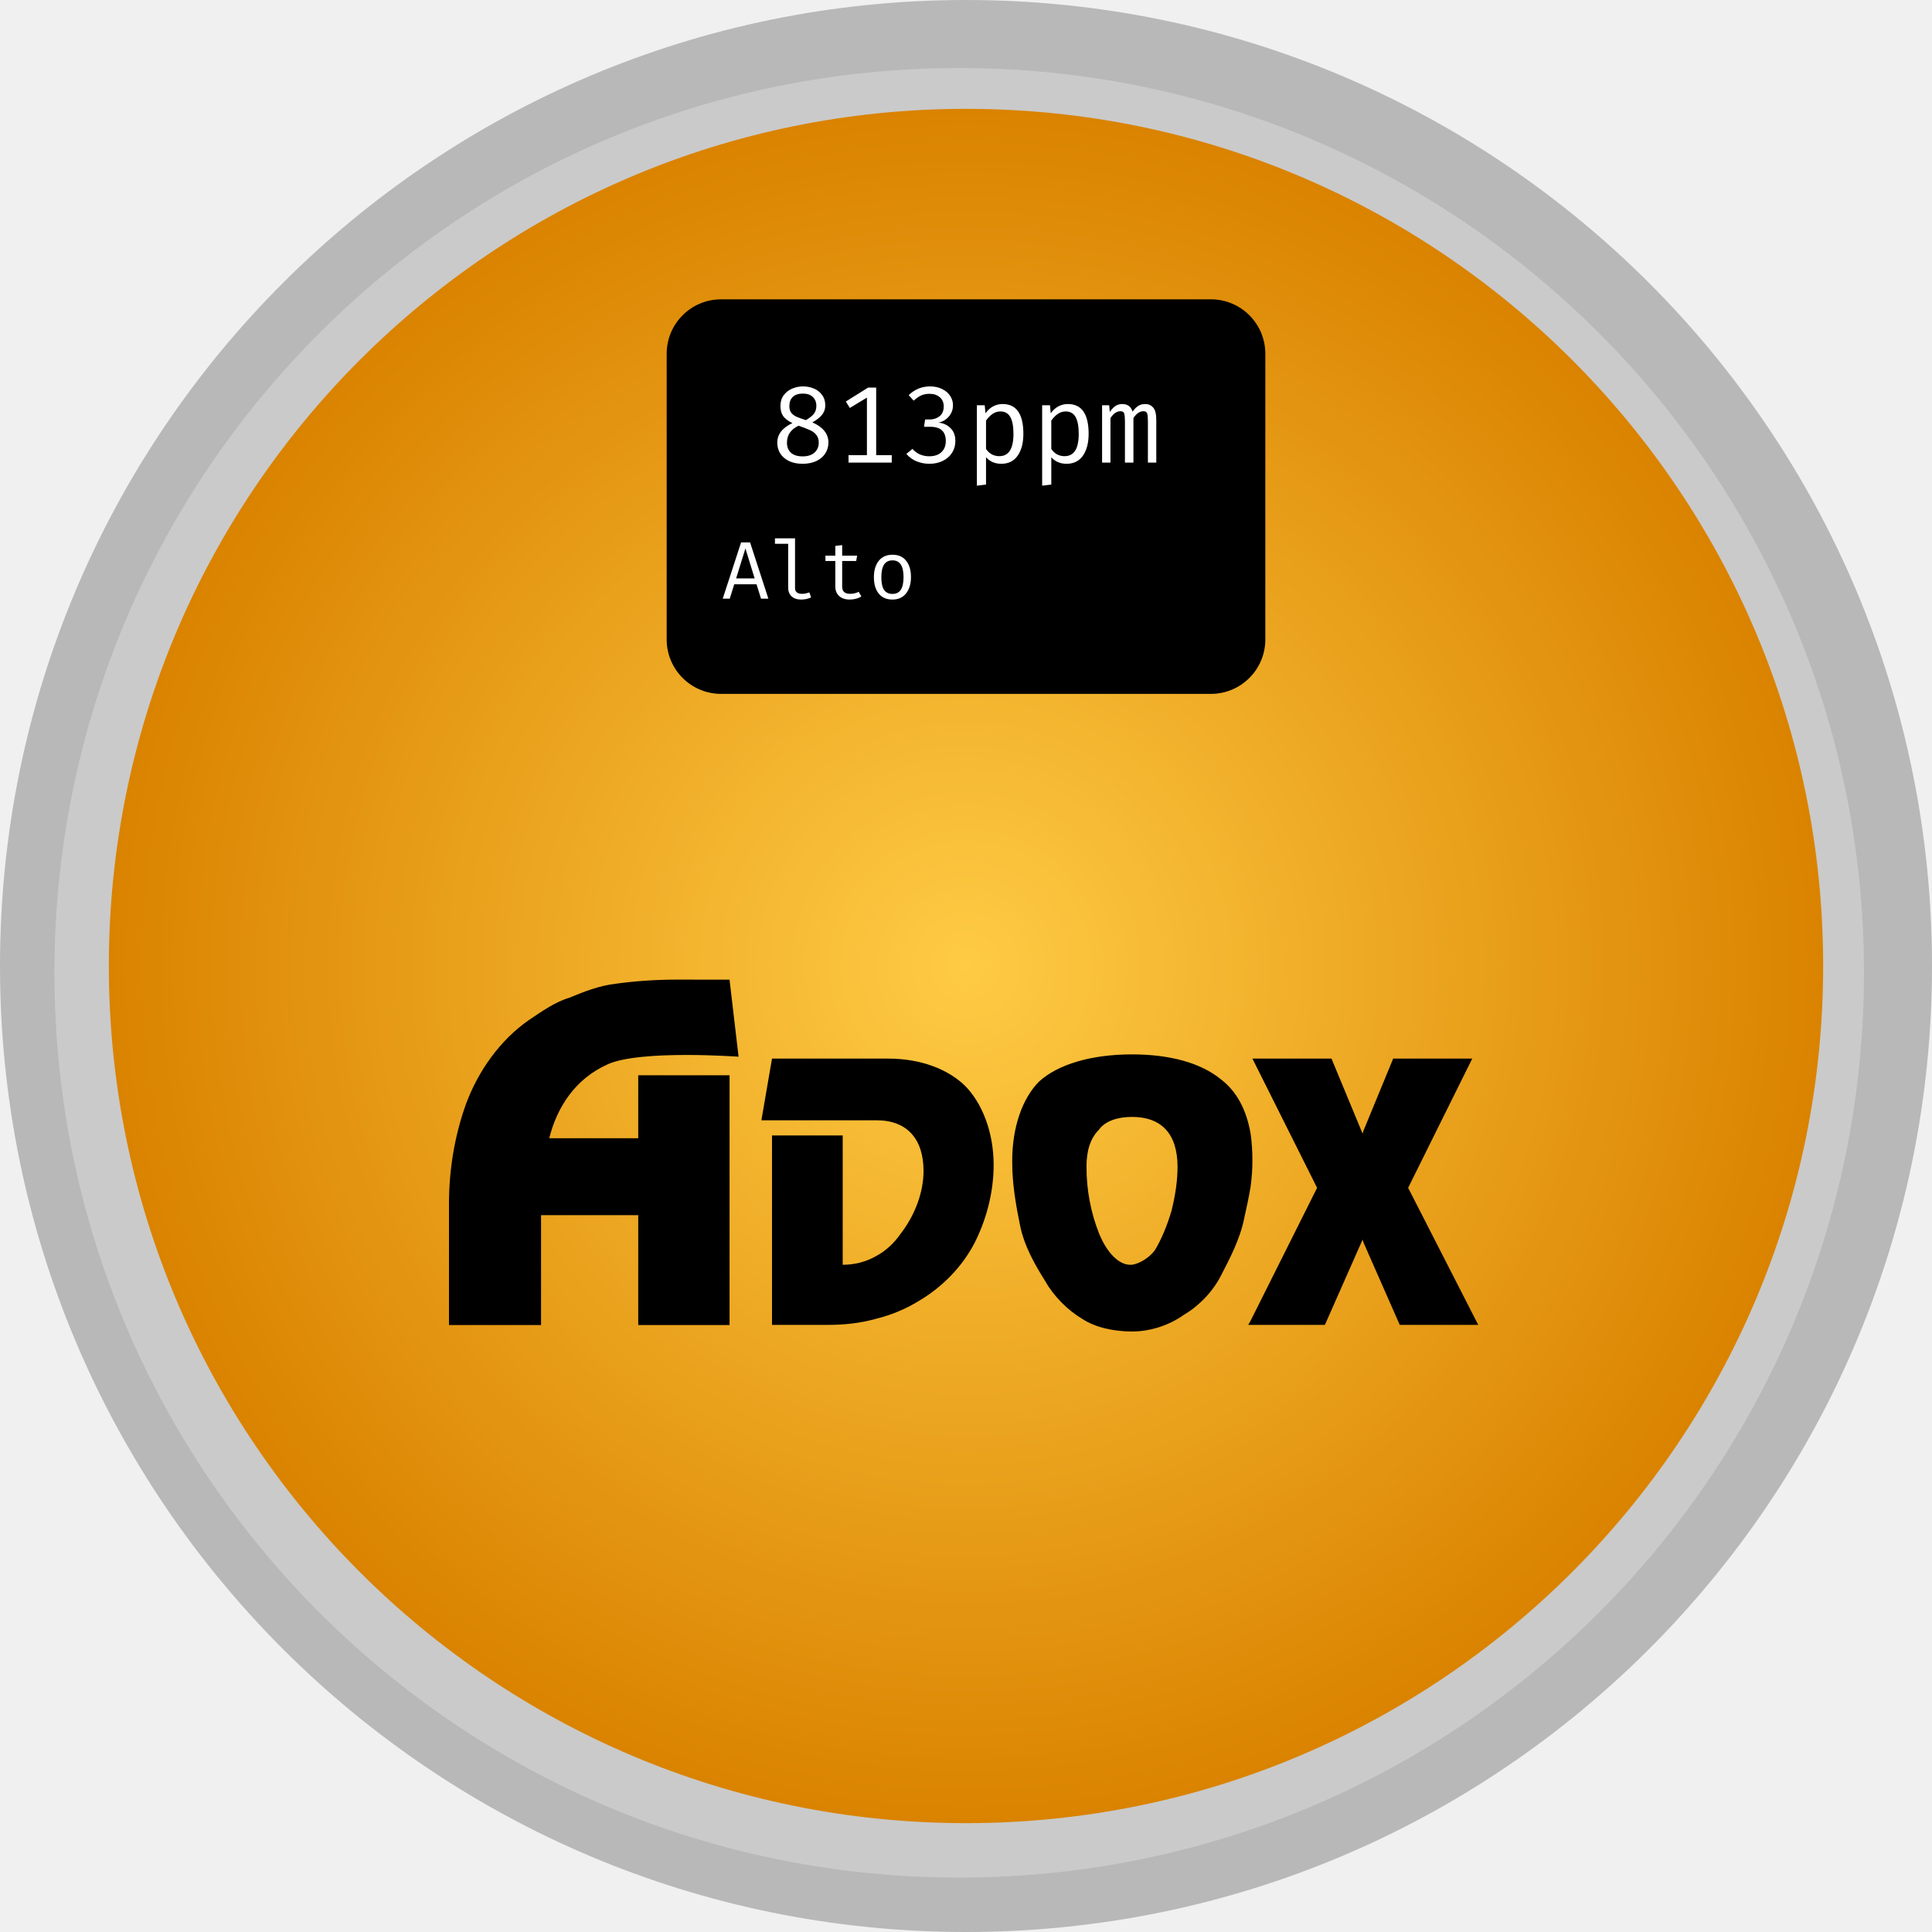
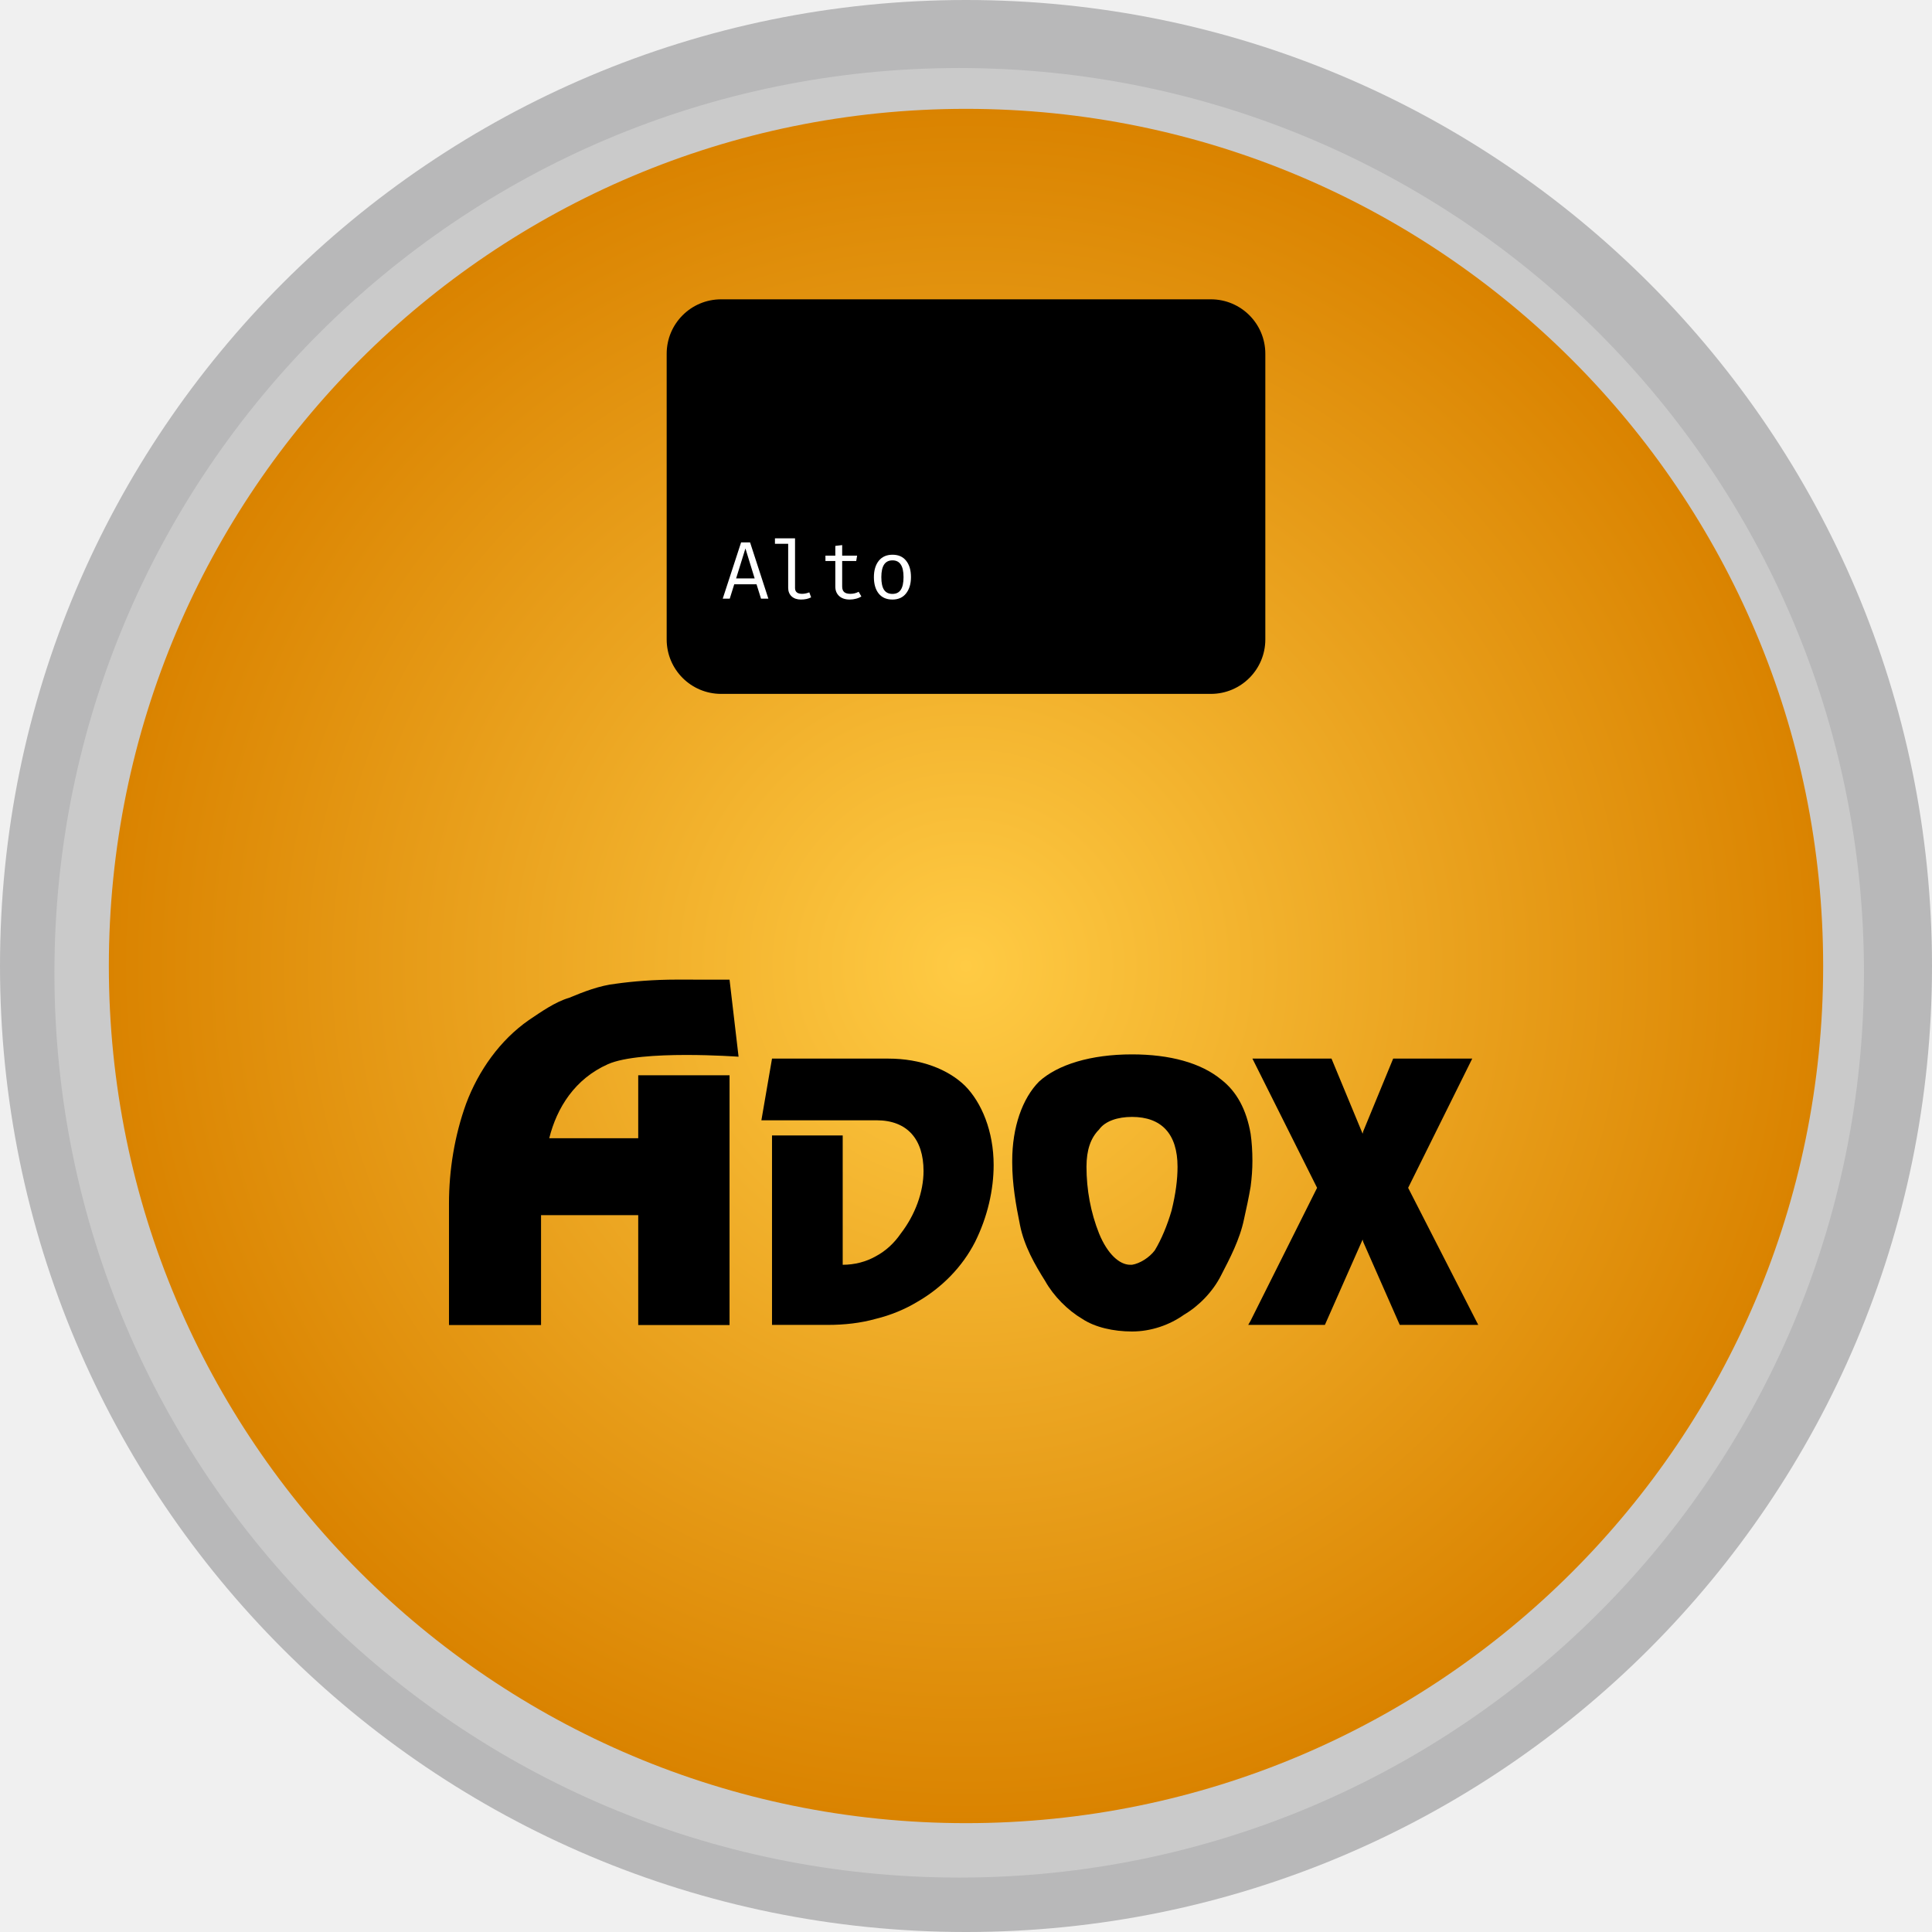
<svg xmlns="http://www.w3.org/2000/svg" width="142" height="142" viewBox="0 0 142 142" fill="none">
  <circle cx="71" cy="71" r="71" fill="#B8B8B9" />
  <circle cx="70.5" cy="71.5" r="66.5" fill="#CACACA" />
  <circle cx="71" cy="71" r="63" fill="url(#paint0_radial)" />
  <rect x="49" y="22" width="44" height="29" rx="4" fill="black" />
-   <path d="M60.657 29.8C60.657 30.061 60.577 30.291 60.417 30.488C60.257 30.685 60.02 30.872 59.705 31.048C60.079 31.203 60.369 31.405 60.577 31.656C60.785 31.907 60.889 32.195 60.889 32.52C60.889 32.819 60.812 33.088 60.657 33.328C60.503 33.568 60.281 33.755 59.993 33.888C59.705 34.021 59.372 34.088 58.993 34.088C58.609 34.088 58.276 34.021 57.993 33.888C57.711 33.749 57.495 33.563 57.345 33.328C57.201 33.093 57.129 32.829 57.129 32.536C57.129 31.923 57.5 31.443 58.241 31.096C57.937 30.952 57.713 30.784 57.569 30.592C57.431 30.395 57.361 30.144 57.361 29.84C57.361 29.525 57.444 29.259 57.609 29.04C57.775 28.821 57.983 28.661 58.233 28.56C58.489 28.453 58.748 28.4 59.009 28.4C59.292 28.4 59.559 28.451 59.809 28.552C60.06 28.653 60.263 28.811 60.417 29.024C60.577 29.232 60.657 29.491 60.657 29.8ZM58.017 29.848C58.017 30.051 58.063 30.213 58.153 30.336C58.249 30.453 58.375 30.549 58.529 30.624C58.684 30.693 58.919 30.779 59.233 30.88C59.505 30.72 59.7 30.565 59.817 30.416C59.94 30.261 60.001 30.067 60.001 29.832C60.001 29.555 59.913 29.336 59.737 29.176C59.567 29.011 59.324 28.928 59.009 28.928C58.695 28.928 58.449 29.008 58.273 29.168C58.103 29.328 58.017 29.555 58.017 29.848ZM60.177 32.536C60.177 32.301 60.119 32.112 60.001 31.968C59.884 31.819 59.729 31.701 59.537 31.616C59.351 31.531 59.071 31.421 58.697 31.288C58.127 31.555 57.841 31.971 57.841 32.536C57.841 32.851 57.94 33.099 58.137 33.28C58.335 33.456 58.62 33.544 58.993 33.544C59.367 33.544 59.657 33.451 59.865 33.264C60.073 33.077 60.177 32.835 60.177 32.536ZM65.542 33.456V34H62.366V33.456H63.718V29.224L62.462 29.984L62.166 29.512L63.806 28.488H64.398V33.456H65.542ZM68.355 28.4C68.691 28.4 68.987 28.464 69.243 28.592C69.499 28.715 69.697 28.883 69.835 29.096C69.974 29.304 70.043 29.533 70.043 29.784C70.043 30.104 69.939 30.384 69.731 30.624C69.523 30.859 69.27 31.005 68.971 31.064C69.318 31.091 69.611 31.221 69.851 31.456C70.097 31.691 70.219 32.011 70.219 32.416C70.219 32.731 70.139 33.016 69.979 33.272C69.819 33.528 69.593 33.728 69.299 33.872C69.011 34.016 68.68 34.088 68.307 34.088C67.982 34.088 67.667 34.027 67.363 33.904C67.064 33.781 66.817 33.6 66.619 33.36L67.067 32.992C67.216 33.168 67.398 33.304 67.611 33.4C67.83 33.491 68.056 33.536 68.291 33.536C68.675 33.536 68.974 33.437 69.187 33.24C69.406 33.037 69.515 32.763 69.515 32.416C69.515 31.717 69.134 31.368 68.371 31.368H67.915L67.995 30.832H68.323C68.611 30.832 68.856 30.752 69.059 30.592C69.262 30.427 69.363 30.187 69.363 29.872C69.363 29.579 69.264 29.352 69.067 29.192C68.875 29.027 68.627 28.944 68.323 28.944C68.094 28.944 67.888 28.984 67.707 29.064C67.531 29.144 67.347 29.272 67.155 29.448L66.787 29.04C67.235 28.613 67.758 28.4 68.355 28.4ZM73.688 29.696C74.707 29.696 75.216 30.427 75.216 31.888C75.216 32.555 75.077 33.088 74.8 33.488C74.523 33.888 74.12 34.088 73.592 34.088C73.133 34.088 72.76 33.928 72.472 33.608V35.616L71.8 35.696V29.784H72.376L72.432 30.376C72.587 30.157 72.771 29.989 72.984 29.872C73.203 29.755 73.437 29.696 73.688 29.696ZM73.528 30.24C73.315 30.24 73.117 30.304 72.936 30.432C72.76 30.56 72.605 30.72 72.472 30.912V33C72.584 33.165 72.723 33.296 72.888 33.392C73.059 33.483 73.243 33.528 73.44 33.528C73.792 33.528 74.053 33.395 74.224 33.128C74.4 32.856 74.488 32.443 74.488 31.888C74.488 31.333 74.411 30.92 74.256 30.648C74.101 30.376 73.859 30.24 73.528 30.24ZM78.485 29.696C79.504 29.696 80.013 30.427 80.013 31.888C80.013 32.555 79.874 33.088 79.597 33.488C79.32 33.888 78.917 34.088 78.389 34.088C77.93 34.088 77.557 33.928 77.269 33.608V35.616L76.597 35.696V29.784H77.173L77.229 30.376C77.383 30.157 77.567 29.989 77.781 29.872C77.999 29.755 78.234 29.696 78.485 29.696ZM78.325 30.24C78.112 30.24 77.914 30.304 77.733 30.432C77.557 30.56 77.402 30.72 77.269 30.912V33C77.381 33.165 77.519 33.296 77.685 33.392C77.856 33.483 78.04 33.528 78.237 33.528C78.589 33.528 78.85 33.395 79.021 33.128C79.197 32.856 79.285 32.443 79.285 31.888C79.285 31.333 79.207 30.92 79.053 30.648C78.898 30.376 78.656 30.24 78.325 30.24ZM84.17 29.696C84.41 29.696 84.604 29.781 84.754 29.952C84.908 30.117 84.986 30.421 84.986 30.864V34H84.37V30.976C84.37 30.683 84.351 30.485 84.314 30.384C84.276 30.277 84.186 30.224 84.042 30.224C83.77 30.224 83.524 30.392 83.306 30.728V34H82.682V30.976C82.682 30.683 82.663 30.485 82.626 30.384C82.588 30.277 82.498 30.224 82.354 30.224C82.082 30.224 81.836 30.392 81.618 30.728V34H81.002V29.784H81.522L81.57 30.28C81.698 30.093 81.831 29.949 81.97 29.848C82.114 29.747 82.284 29.696 82.482 29.696C82.876 29.696 83.13 29.883 83.242 30.256C83.37 30.075 83.506 29.936 83.65 29.84C83.794 29.744 83.967 29.696 84.17 29.696Z" fill="white" />
  <path d="M53.966 42.944L53.636 44H53.12L54.47 39.866H55.13L56.474 44H55.934L55.604 42.944H53.966ZM55.466 42.512L54.788 40.31L54.104 42.512H55.466ZM58.434 43.22C58.434 43.504 58.608 43.646 58.956 43.646C59.12 43.646 59.296 43.61 59.484 43.538L59.616 43.904C59.416 44.012 59.166 44.066 58.866 44.066C58.582 44.066 58.354 43.988 58.182 43.832C58.014 43.676 57.93 43.464 57.93 43.196V39.968H56.958V39.566H58.434V43.22ZM63.309 43.838C63.201 43.91 63.069 43.966 62.913 44.006C62.761 44.046 62.609 44.066 62.457 44.066C62.125 44.066 61.865 43.98 61.677 43.808C61.489 43.632 61.395 43.402 61.395 43.118V41.234H60.669V40.838H61.395V40.124L61.899 40.064V40.838H62.997L62.931 41.234H61.899V43.112C61.899 43.292 61.947 43.426 62.043 43.514C62.139 43.602 62.293 43.646 62.505 43.646C62.721 43.646 62.923 43.596 63.111 43.496L63.309 43.838ZM65.599 40.772C66.035 40.772 66.369 40.92 66.601 41.216C66.837 41.508 66.955 41.908 66.955 42.416C66.955 42.912 66.835 43.312 66.595 43.616C66.359 43.916 66.025 44.066 65.593 44.066C65.157 44.066 64.821 43.92 64.585 43.628C64.349 43.332 64.231 42.93 64.231 42.422C64.231 41.922 64.349 41.522 64.585 41.222C64.825 40.922 65.163 40.772 65.599 40.772ZM65.599 41.186C65.323 41.186 65.117 41.288 64.981 41.492C64.845 41.696 64.777 42.006 64.777 42.422C64.777 42.838 64.843 43.148 64.975 43.352C65.111 43.552 65.317 43.652 65.593 43.652C65.869 43.652 66.073 43.552 66.205 43.352C66.341 43.148 66.409 42.836 66.409 42.416C66.409 42 66.341 41.692 66.205 41.492C66.073 41.288 65.871 41.186 65.599 41.186Z" fill="white" />
  <path fill-rule="evenodd" clip-rule="evenodd" d="M91.919 97.069L91.743 97.379H97.378L100.152 91.104L100.196 91.281L102.881 97.379H108.649L103.497 87.304L108.208 77.806H102.397L100.196 83.151L100.152 83.328L97.863 77.806H92.051L96.805 87.304L91.919 97.069Z" fill="black" />
  <path fill-rule="evenodd" clip-rule="evenodd" d="M86.107 88.983C85.799 90.044 85.359 91.104 84.875 91.901C84.478 92.43 83.773 92.872 83.201 92.96H83.07C82.277 92.96 81.397 92.165 80.781 90.662C80.164 89.116 79.856 87.437 79.856 85.758C79.856 84.522 80.164 83.637 80.781 83.019C81.221 82.4 82.144 82.092 83.201 82.092C85.359 82.092 86.548 83.328 86.548 85.758C86.548 86.686 86.415 87.746 86.107 88.983ZM91.919 83.328C91.611 81.561 90.906 80.235 89.762 79.351C88.265 78.115 85.976 77.496 83.201 77.496C80.164 77.496 77.743 78.248 76.378 79.485C75.145 80.722 74.397 82.842 74.397 85.317V85.449C74.397 86.995 74.661 88.541 74.969 90.044C75.277 91.59 76.069 92.96 76.818 94.153C77.434 95.257 78.491 96.318 79.547 96.936C80.473 97.554 81.837 97.863 83.201 97.863C84.611 97.863 85.976 97.379 87.031 96.626C88.089 96.008 89.146 94.948 89.762 93.711C90.378 92.519 91.127 91.104 91.435 89.603C91.611 88.806 91.787 88.01 91.919 87.216C92.007 86.554 92.051 85.935 92.051 85.317C92.051 84.609 92.007 83.946 91.919 83.328Z" fill="black" />
  <path fill-rule="evenodd" clip-rule="evenodd" d="M64.43 82.34C66.675 82.34 67.879 83.726 67.879 86.067C67.879 87.614 67.263 89.293 66.208 90.662C65.723 91.368 65.107 91.944 64.358 92.341C63.654 92.739 62.817 92.96 61.938 92.96V83.456H56.742V97.379H60.836C62.069 97.379 63.258 97.245 64.358 96.936C65.459 96.671 66.516 96.229 67.396 95.699C69.245 94.639 70.743 93.093 71.667 91.281C72.591 89.425 73.032 87.437 73.032 85.626C73.032 83.151 72.15 81.031 70.918 79.794C69.685 78.601 67.704 77.806 65.282 77.806H56.742L55.961 82.34H64.43Z" fill="black" />
  <path fill-rule="evenodd" clip-rule="evenodd" d="M44.684 78.216C47.108 77.141 54.284 77.668 54.284 77.668L53.621 72.005L49.748 72C48.071 72 46.479 72.13 45.273 72.302C44.069 72.432 42.864 72.907 41.831 73.338C40.799 73.64 39.766 74.374 38.863 74.98C36.755 76.447 35.166 78.693 34.262 81.11C33.401 83.485 33 86.032 33 88.451V97.389H39.766V89.314H46.909V97.389H53.621V79.033H46.909V83.658H40.369C40.928 81.412 42.259 79.292 44.684 78.216Z" fill="black" />
  <defs>
    <radialGradient id="paint0_radial" cx="0" cy="0" r="1" gradientUnits="userSpaceOnUse" gradientTransform="translate(71 71) rotate(90) scale(63)">
      <stop stop-color="#FFCB44" />
      <stop offset="0" stop-color="#FFCB44" />
+       <stop offset="0.505" stop-color="#ECA622" />
      <stop offset="1" stop-color="#DA8300" />
    </radialGradient>
  </defs>
</svg>
